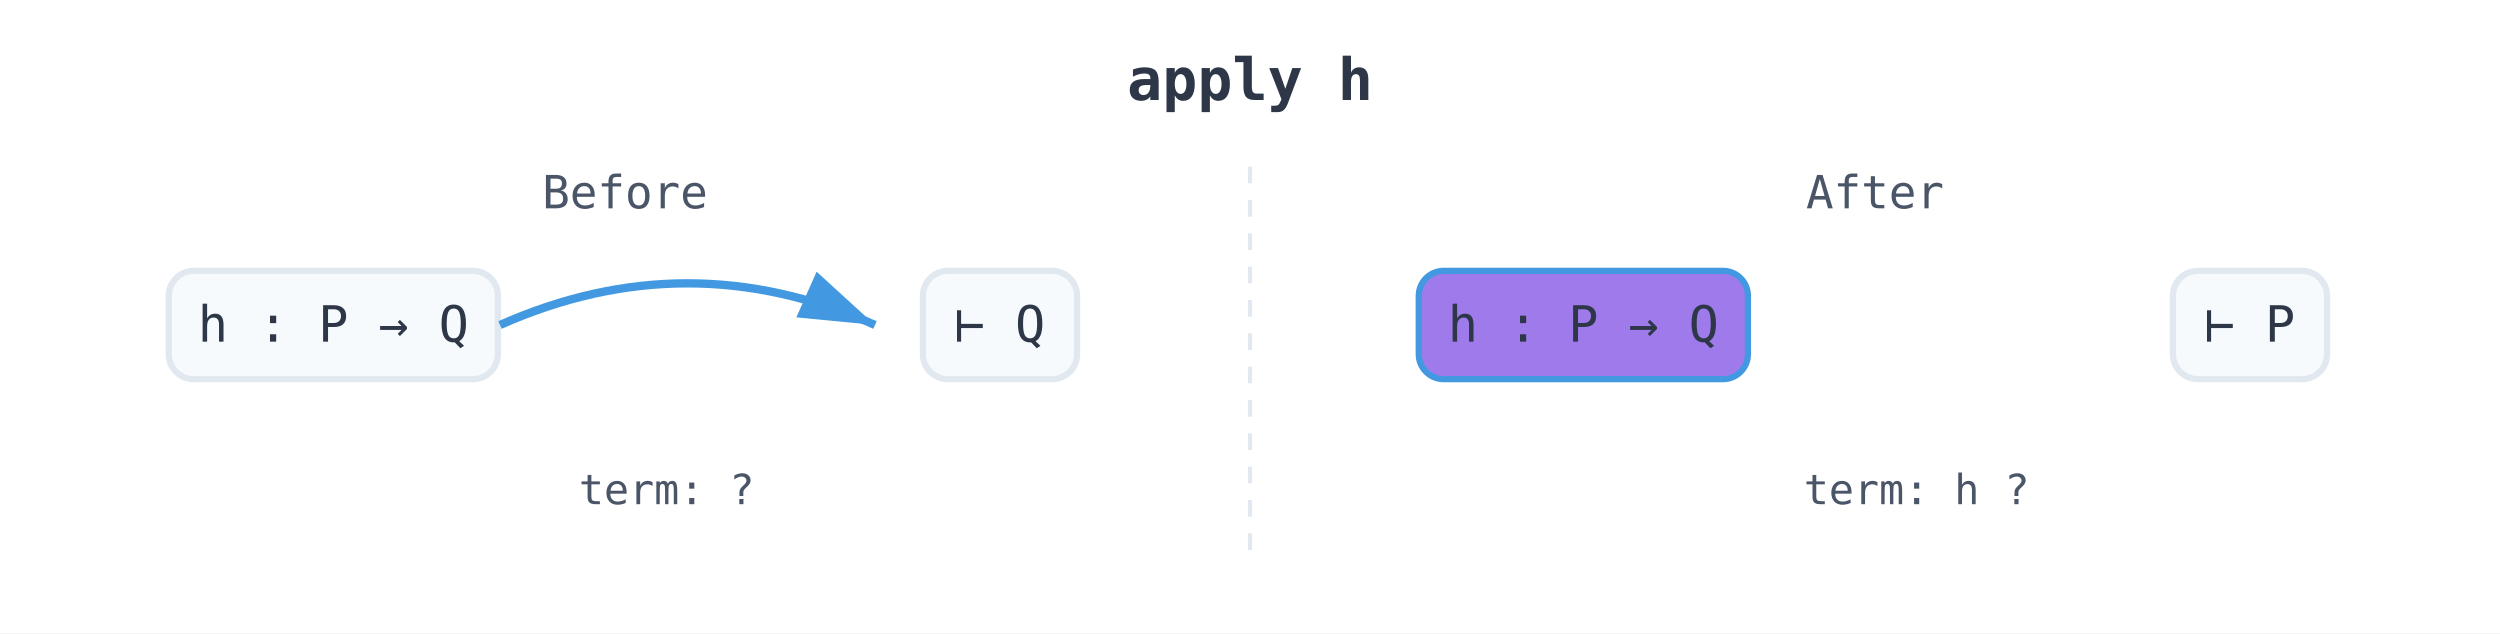
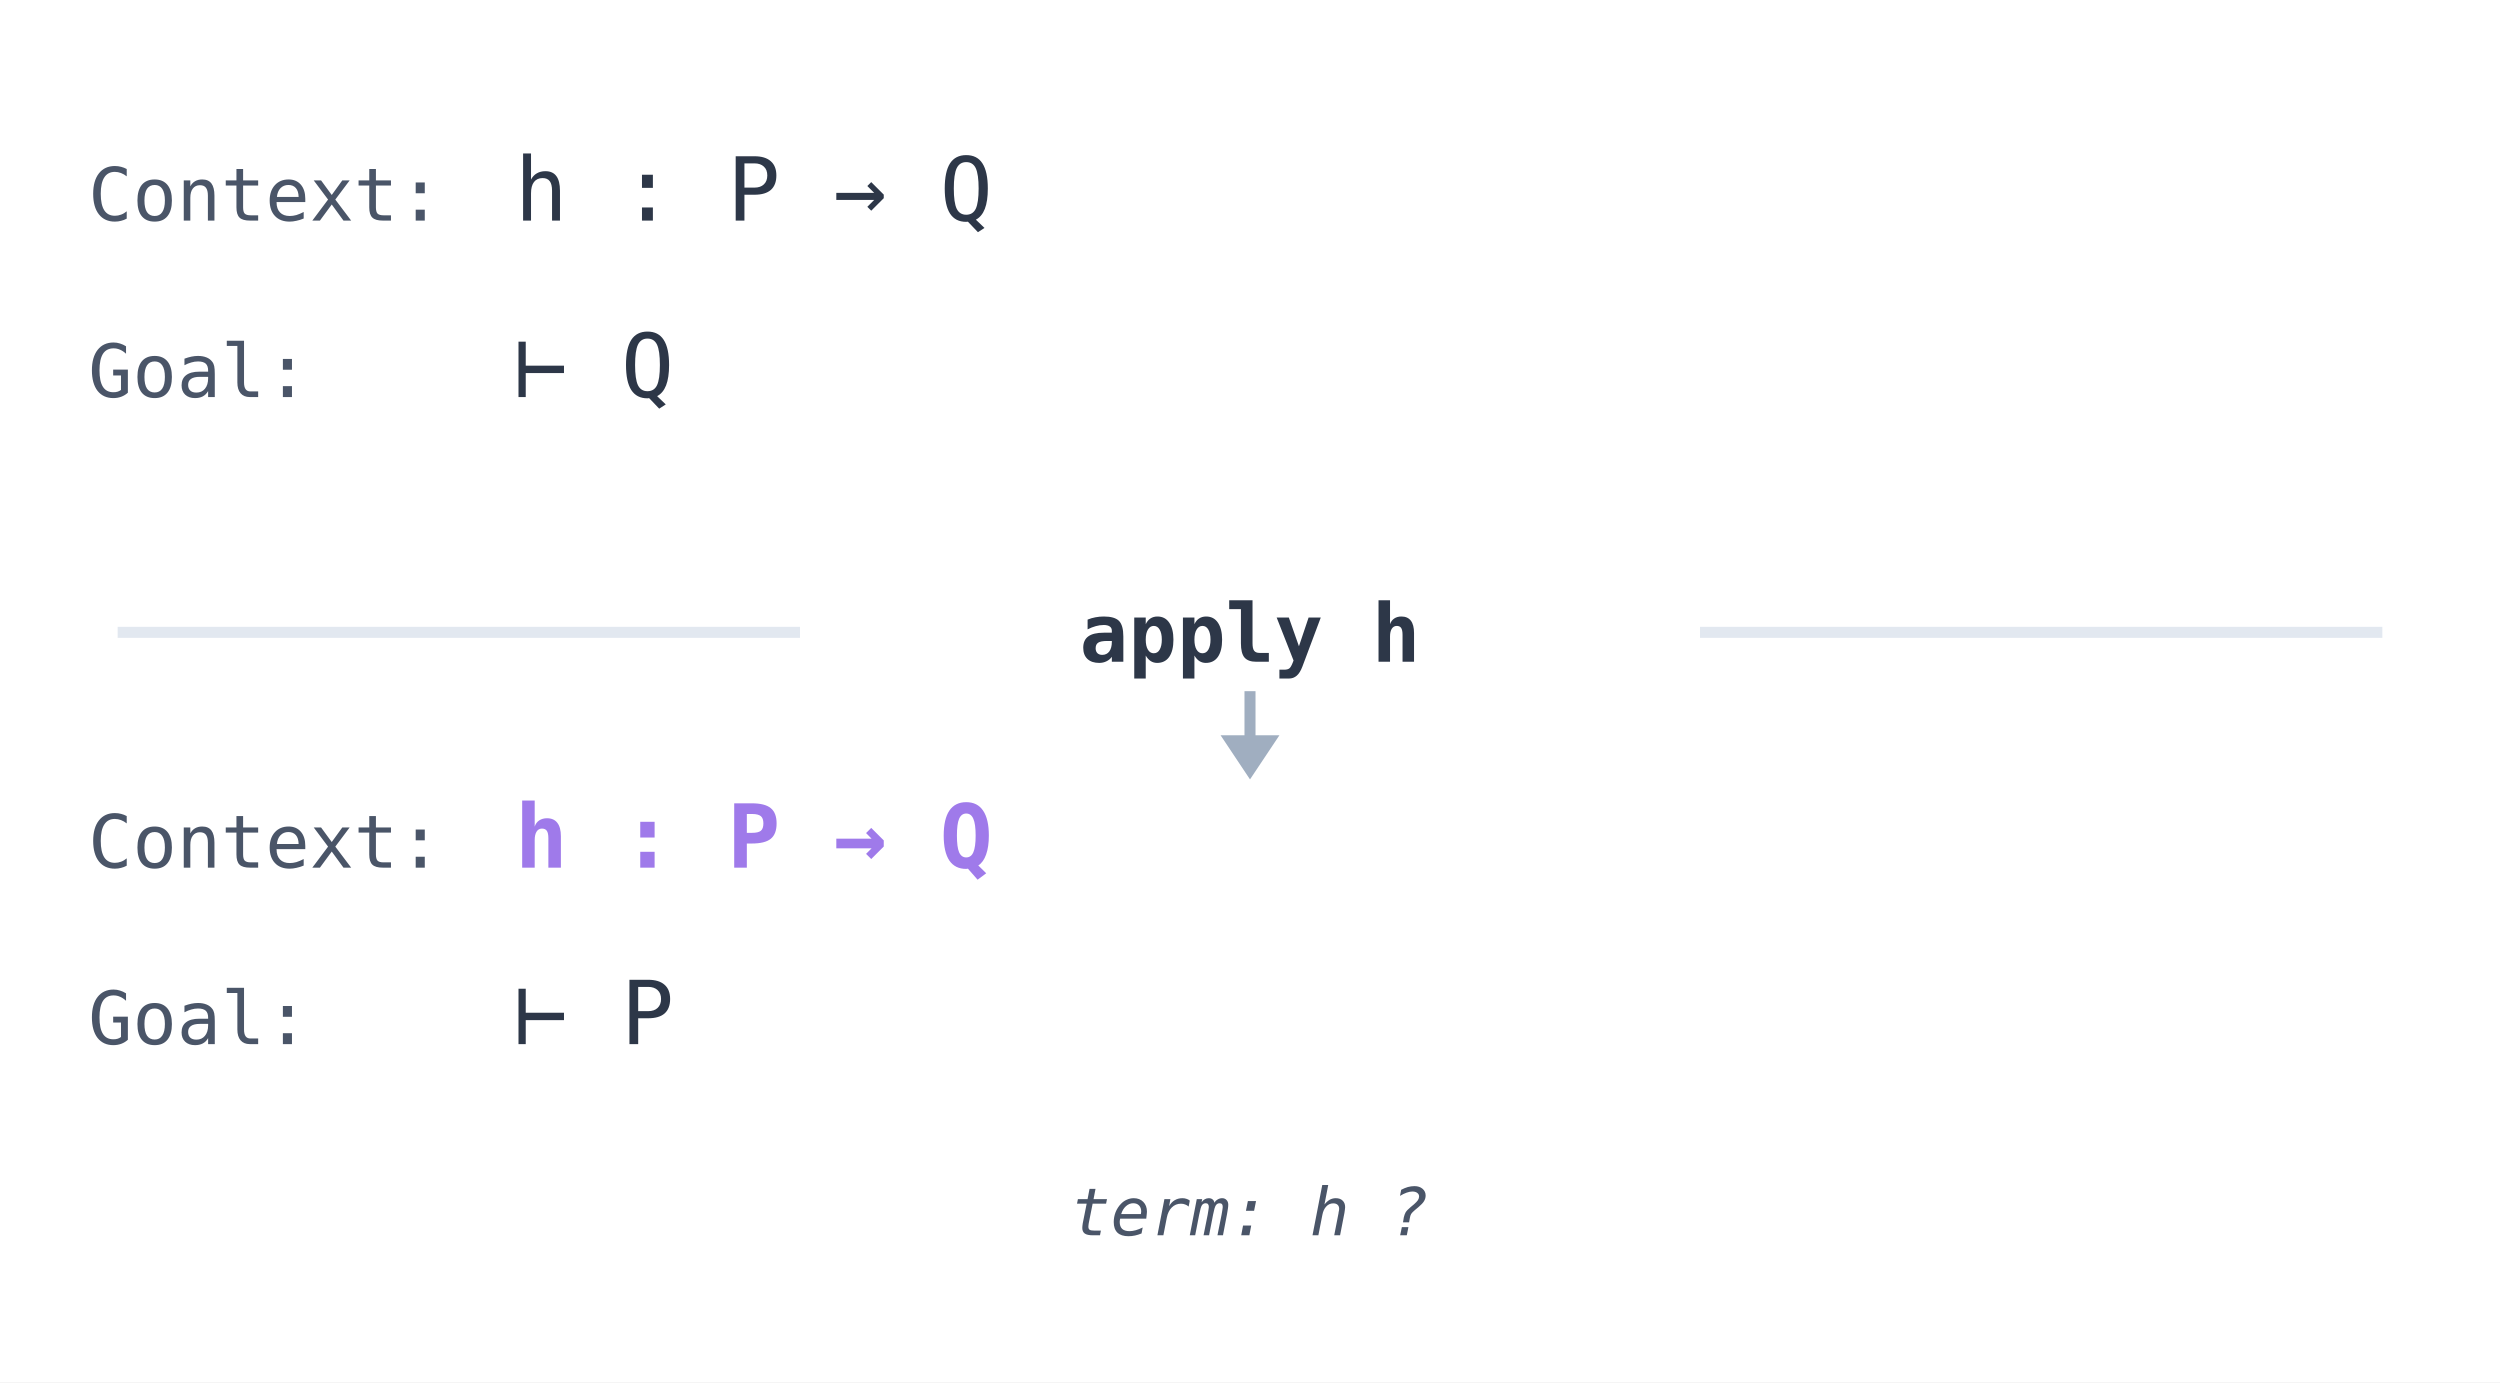
- <svg xmlns="http://www.w3.org/2000/svg" viewBox="0 0 600 152">
-   <defs>
-     <marker id="arrow" markerWidth="10" markerHeight="10" refX="9" refY="3" orient="auto">
-       <path d="M0,0 L0,6 L9,3 z" fill="#a0aec0" />
-     </marker>
-     <marker id="arrow-accent" markerWidth="10" markerHeight="10" refX="9" refY="3" orient="auto">
-       <path d="M0,0 L0,6 L9,3 z" fill="#4299e1" />
-     </marker>
-   </defs>
-   <rect width="600" height="152" fill="white" />
-   <text x="300.0" y="24" font-family="monospace" font-size="14" fill="#2d3748" text-anchor="middle" font-weight="bold">apply h</text>
-   <line x1="300.0" y1="40" x2="300.0" y2="132" stroke="#e2e8f0" stroke-width="1" stroke-dasharray="4,4" />
-   <text x="150.0" y="50" font-family="monospace" font-size="11" fill="#4a5568" text-anchor="middle" font-weight="normal">Before</text>
-   <text x="450.0" y="50" font-family="monospace" font-size="11" fill="#4a5568" text-anchor="middle" font-weight="normal">After</text>
-   <rect x="40.5" y="65" width="79" height="26" fill="#f7fafc" stroke="#e2e8f0" stroke-width="1.5" rx="6" />
-   <text x="80" y="82" font-family="monospace" font-size="12" fill="#2d3748" text-anchor="middle" font-weight="normal">h : P → Q</text>
-   <rect x="221.5" y="65" width="37" height="26" fill="#f7fafc" stroke="#e2e8f0" stroke-width="1.5" rx="6" />
-   <text x="240" y="82" font-family="monospace" font-size="12" fill="#2d3748" text-anchor="middle" font-weight="normal">⊢ Q</text>
-   <text x="160.0" y="121" font-family="monospace" font-size="10" fill="#4a5568" text-anchor="middle" font-weight="normal">term: ?</text>
-   <rect x="340.5" y="65" width="79" height="26" fill="#9f7aea" stroke="#4299e1" stroke-width="1.5" rx="6" />
-   <text x="380.0" y="82" font-family="monospace" font-size="12" fill="#2d3748" text-anchor="middle" font-weight="normal">h : P → Q</text>
-   <rect x="521.5" y="65" width="37" height="26" fill="#f7fafc" stroke="#e2e8f0" stroke-width="1.5" rx="6" />
-   <text x="540.0" y="82" font-family="monospace" font-size="12" fill="#2d3748" text-anchor="middle" font-weight="normal">⊢ P</text>
-   <text x="460.0" y="121" font-family="monospace" font-size="10" fill="#4a5568" text-anchor="middle" font-weight="normal">term: h ?</text>
-   <path d="M 120 78.0 Q 165.0 58.0 210 78.0" fill="none" stroke="#4299e1" stroke-width="2" marker-end="url(#arrow-accent)" />
+ <svg xmlns="http://www.w3.org/2000/svg" viewBox="0 0 340 188">
+   <rect width="340" height="188" fill="white" />
+   <text x="12" y="30" font-family="SF Mono, Menlo, monospace" font-size="10" fill="#4a5568" text-anchor="start" font-weight="normal" font-style="normal">Context:</text>
+   <text x="70" y="30" font-family="SF Mono, Menlo, monospace" font-size="12" fill="#2d3748" text-anchor="start" font-weight="normal" font-style="normal">h : P → Q</text>
+   <text x="12" y="54" font-family="SF Mono, Menlo, monospace" font-size="10" fill="#4a5568" text-anchor="start" font-weight="normal" font-style="normal">Goal:</text>
+   <text x="70" y="54" font-family="SF Mono, Menlo, monospace" font-size="12" fill="#2d3748" text-anchor="start" font-weight="normal" font-style="normal">⊢ Q</text>
+   <line x1="16" y1="86.0" x2="108.8" y2="86.0" stroke="#e2e8f0" stroke-width="1.5" />
+   <text x="170.0" y="90.0" font-family="SF Mono, Menlo, monospace" font-size="11" fill="#2d3748" text-anchor="middle" font-weight="600" font-style="normal">apply h</text>
+   <line x1="231.2" y1="86.0" x2="324" y2="86.0" stroke="#e2e8f0" stroke-width="1.5" />
+   <line x1="170.0" y1="94.0" x2="170.0" y2="102.0" stroke="#a0aec0" stroke-width="1.5" />
+   <polygon points="166.0,100.0 174.0,100.0 170.0,106.0" fill="#a0aec0" />
+   <text x="12" y="118" font-family="SF Mono, Menlo, monospace" font-size="10" fill="#4a5568" text-anchor="start" font-weight="normal" font-style="normal">Context:</text>
+   <text x="70" y="118" font-family="SF Mono, Menlo, monospace" font-size="12" fill="#9f7aea" text-anchor="start" font-weight="600" font-style="normal">h : P → Q</text>
+   <text x="12" y="142" font-family="SF Mono, Menlo, monospace" font-size="10" fill="#4a5568" text-anchor="start" font-weight="normal" font-style="normal">Goal:</text>
+   <text x="70" y="142" font-family="SF Mono, Menlo, monospace" font-size="12" fill="#2d3748" text-anchor="start" font-weight="normal" font-style="normal">⊢ P</text>
+   <text x="170.0" y="168" font-family="SF Mono, Menlo, monospace" font-size="9" fill="#4a5568" text-anchor="middle" font-weight="normal" font-style="italic">term: h ?</text>
</svg>
